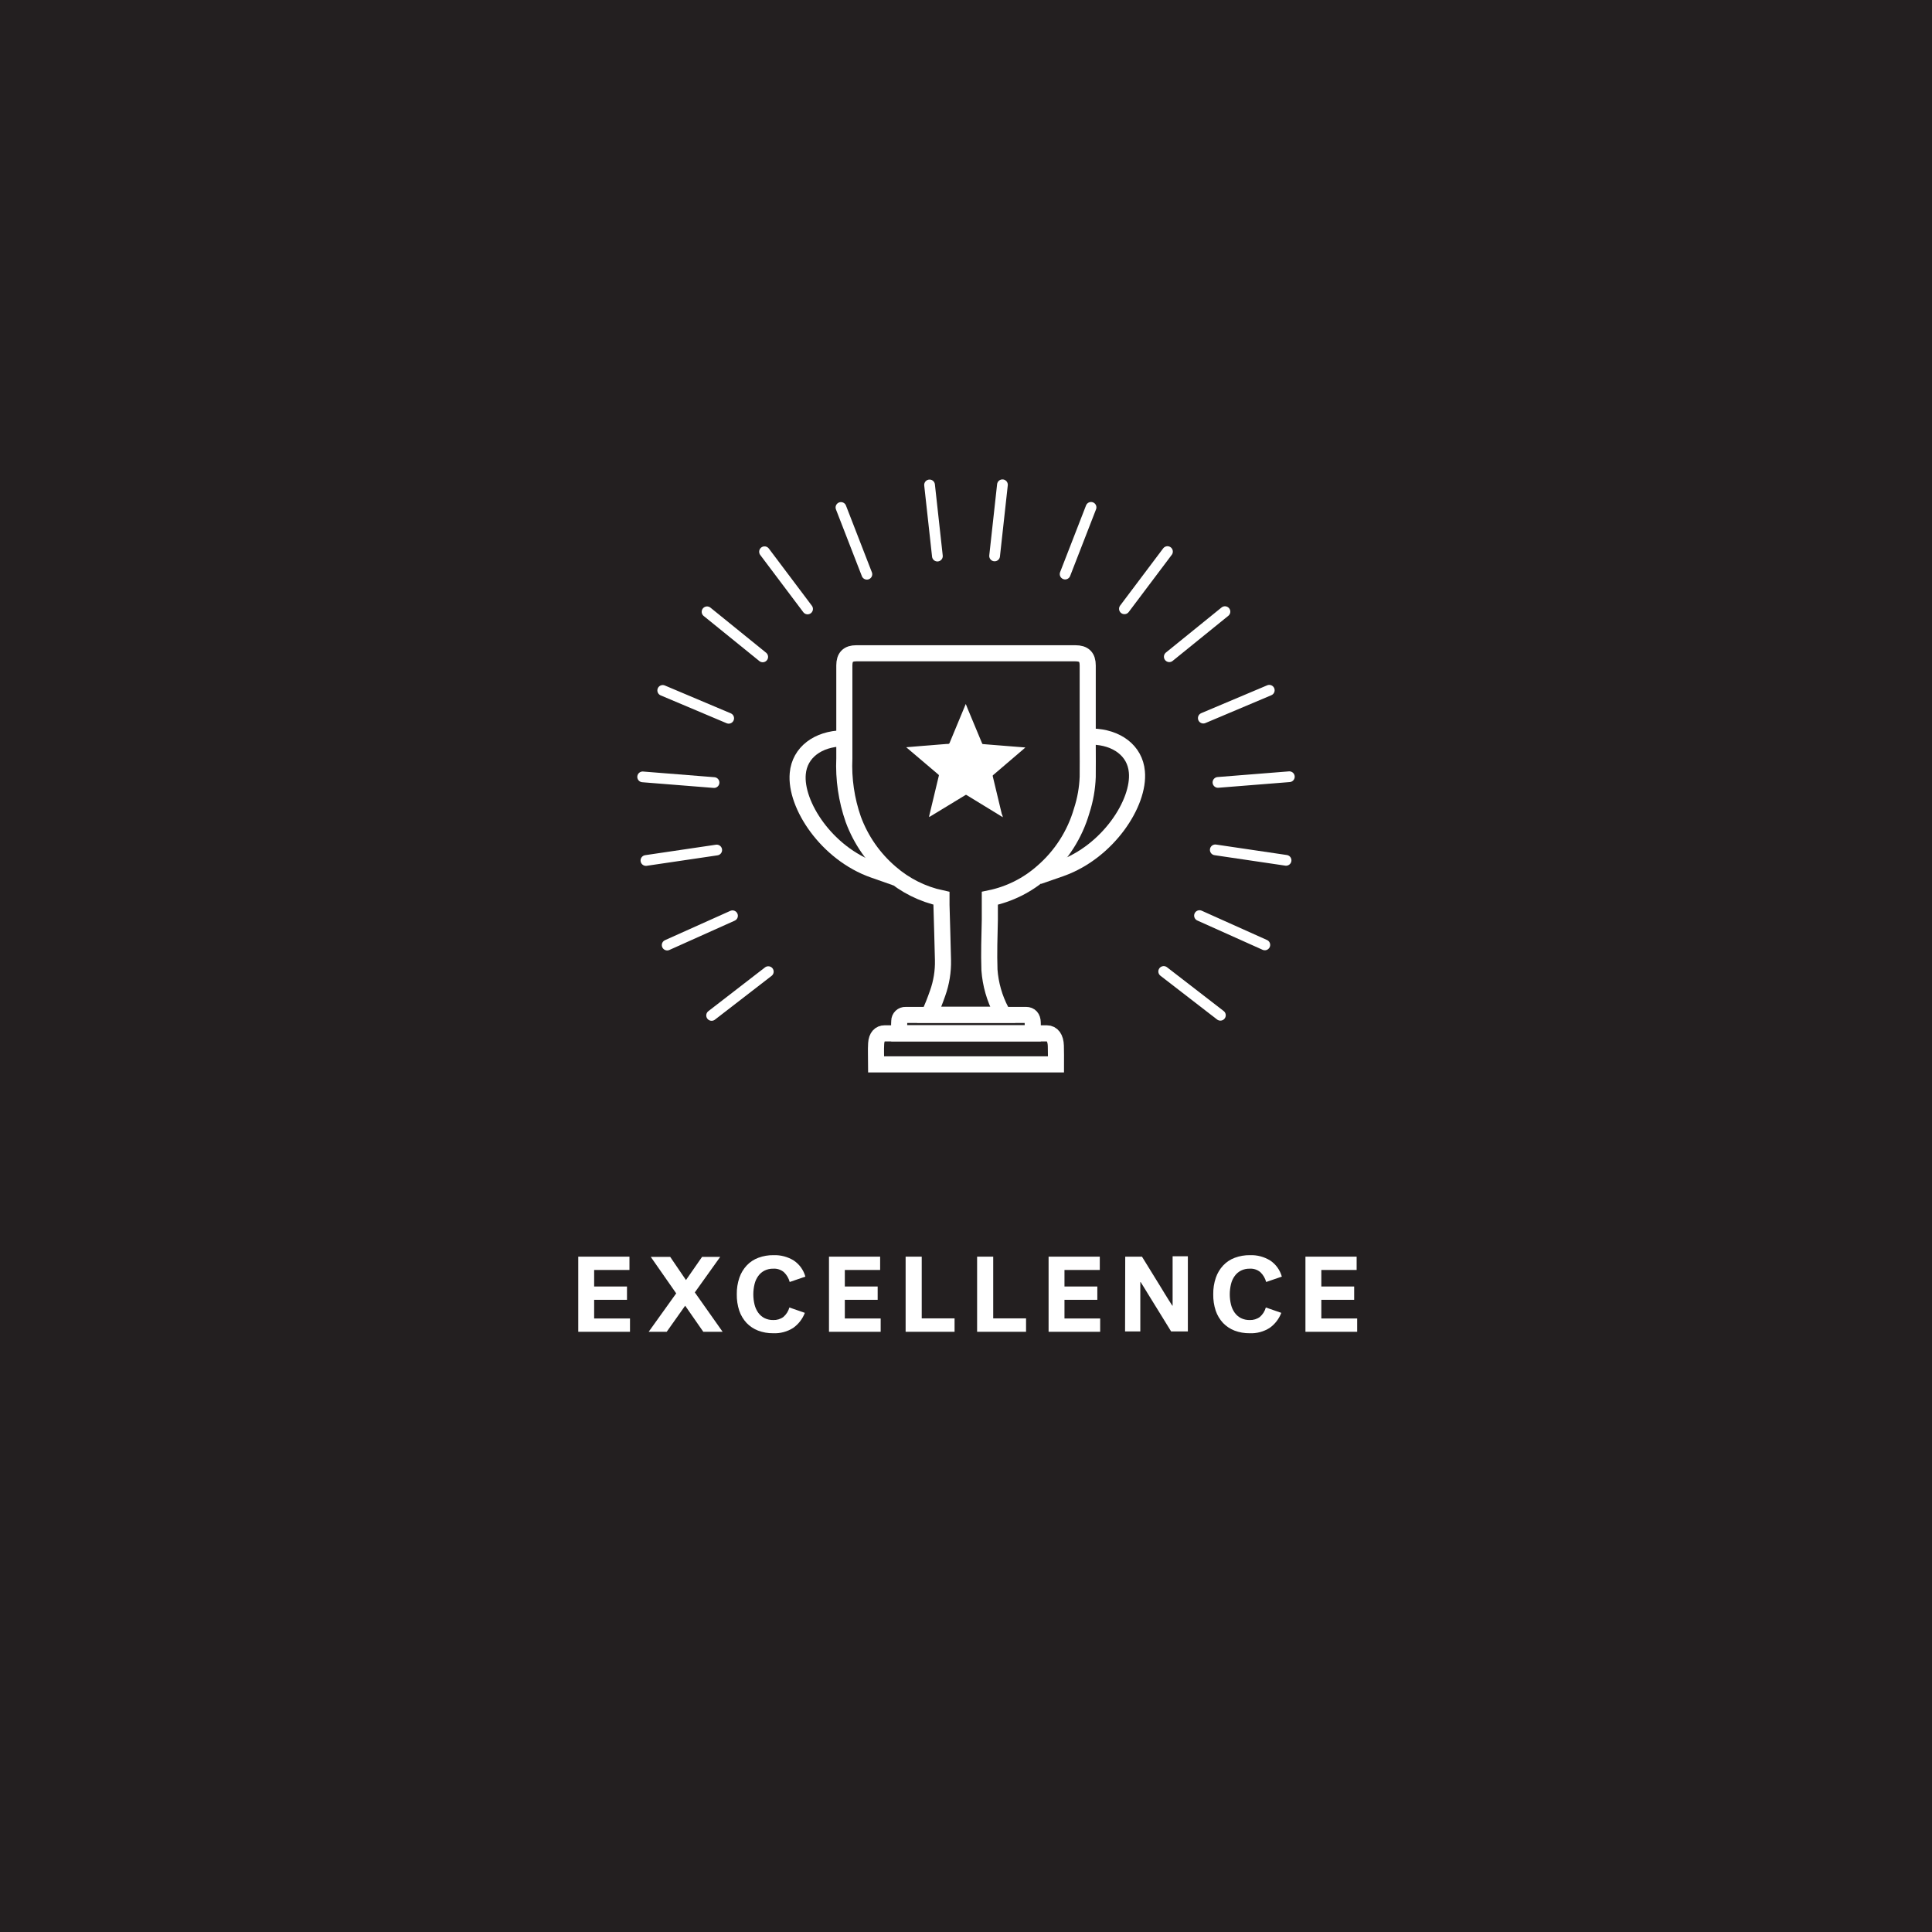
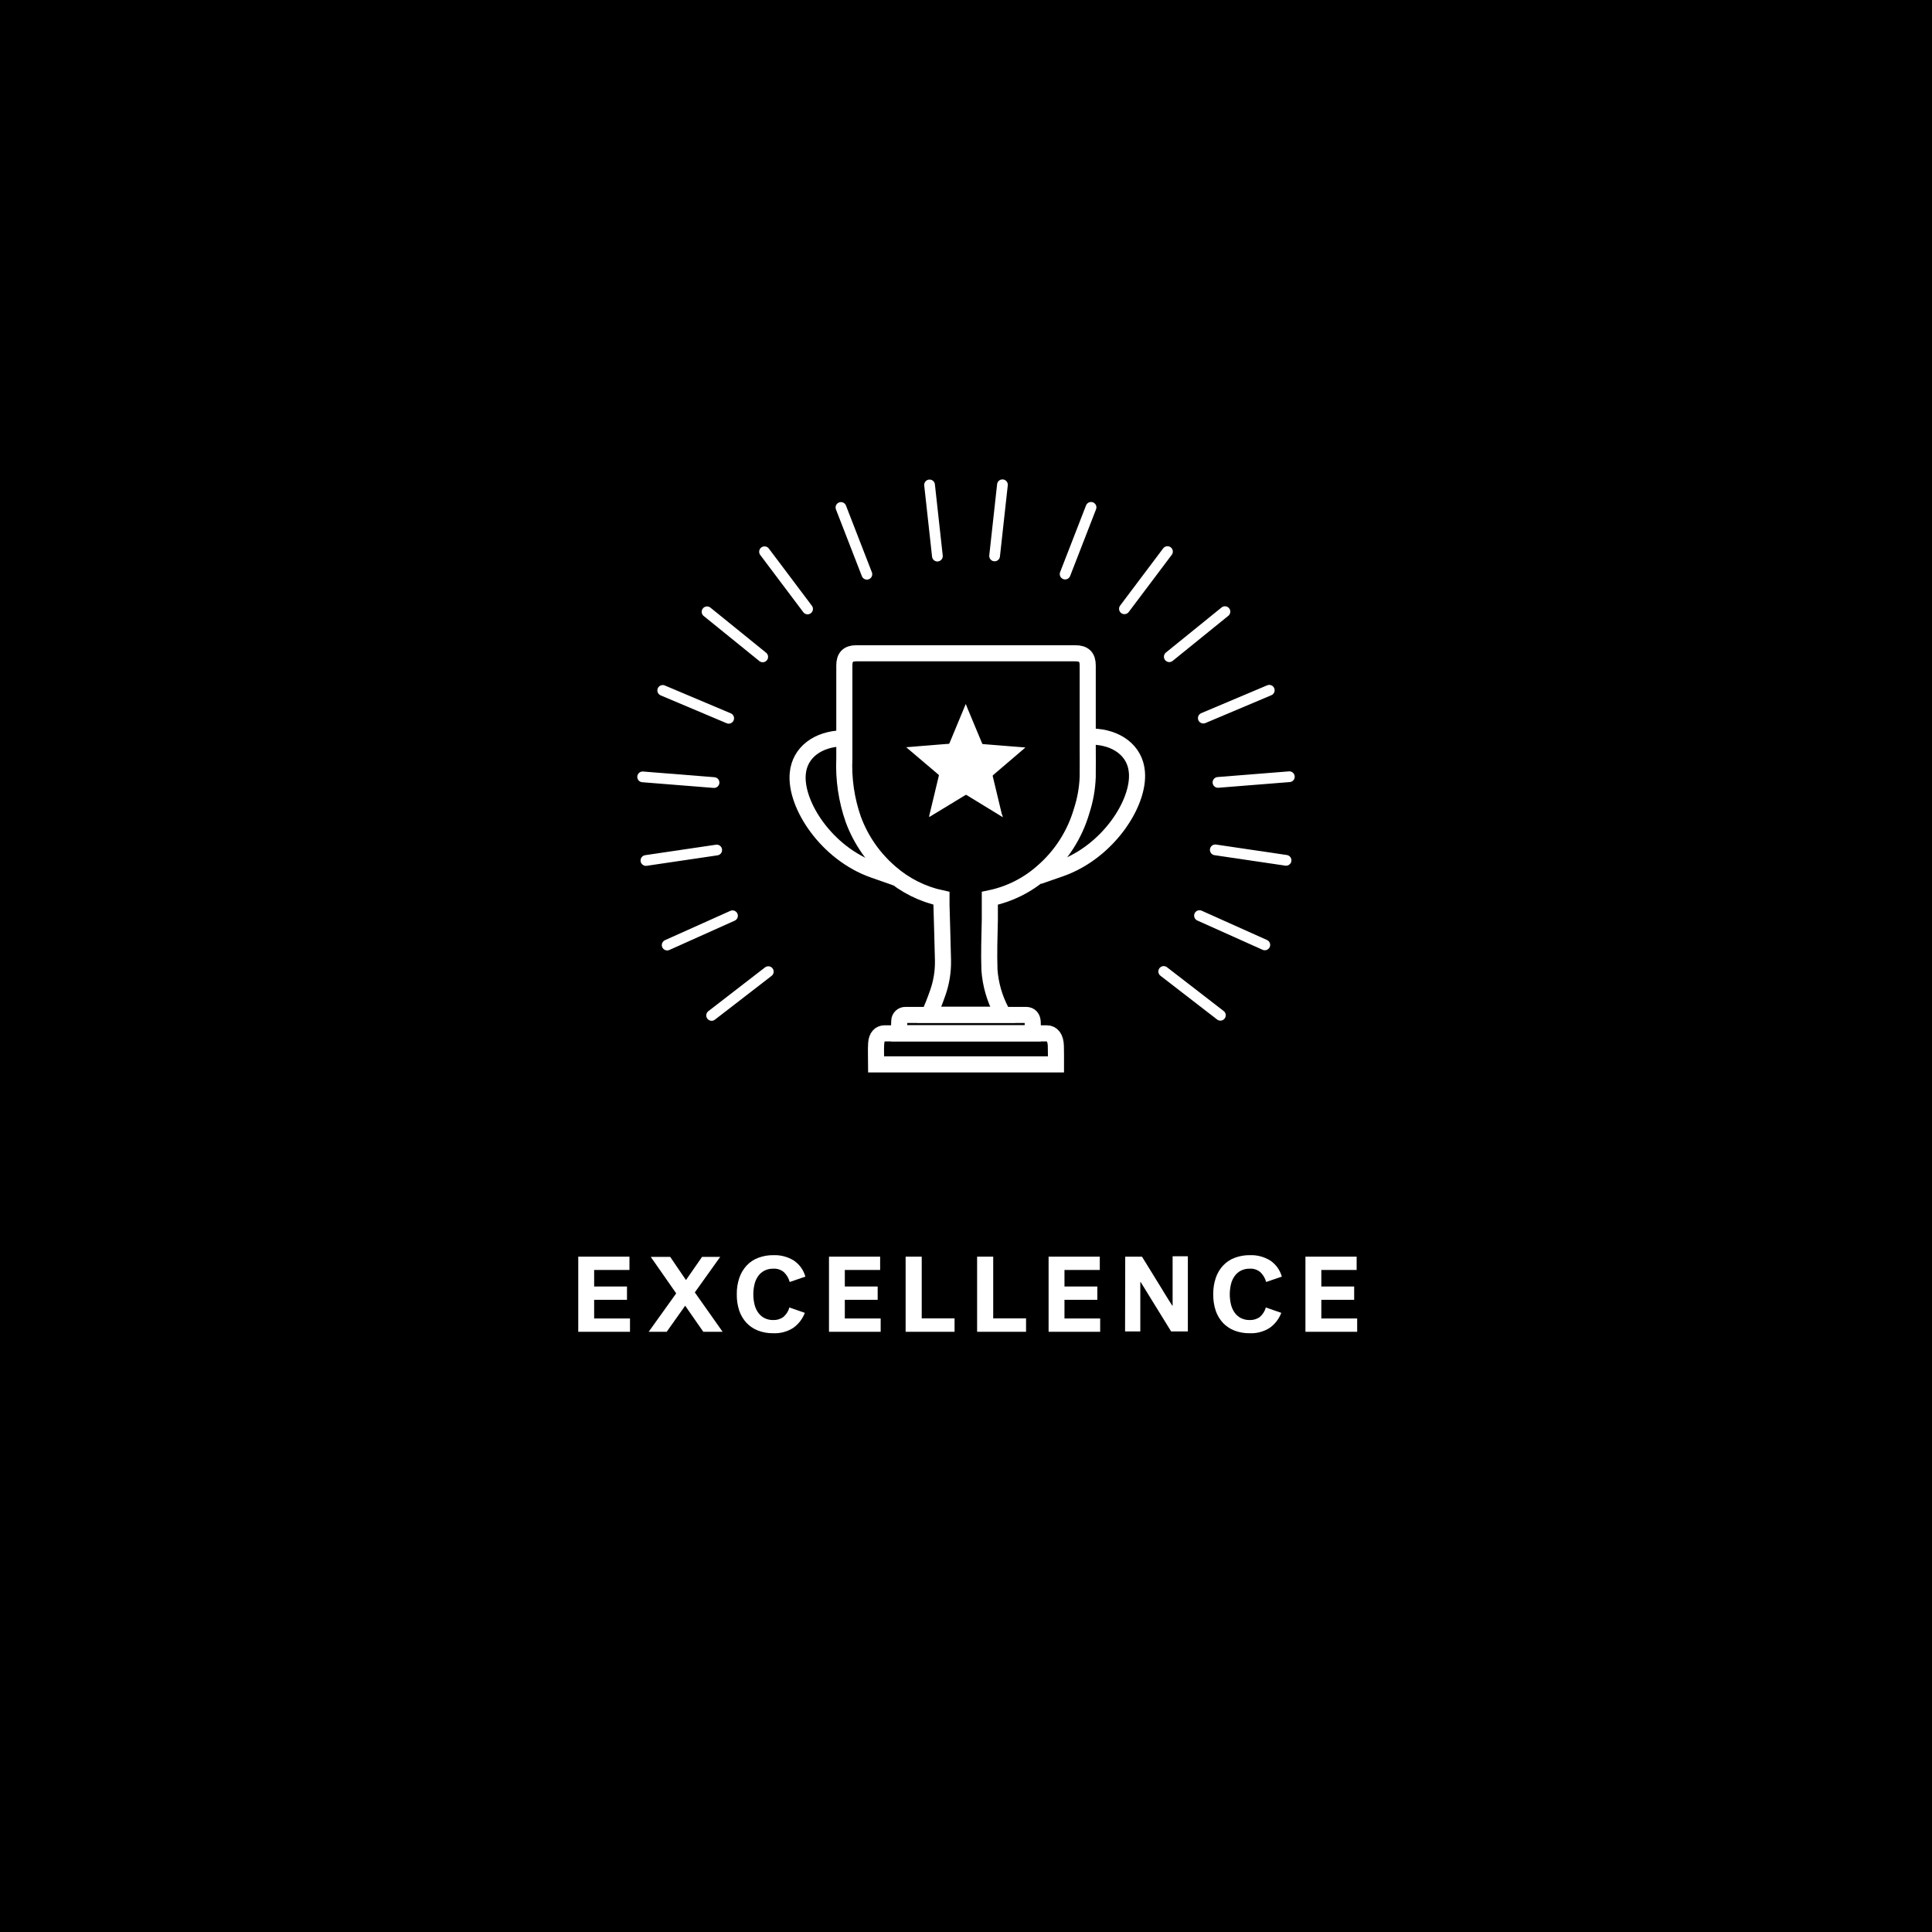
<svg xmlns="http://www.w3.org/2000/svg" viewBox="0 0 360 360">
  <defs>
-     <style>.cls-1{fill:#231f20;}.cls-2{fill:#fff;}.cls-3,.cls-4{fill:none;stroke:#fff;stroke-miterlimit:10;}.cls-3{stroke-width:3px;}.cls-4{stroke-linecap:round;stroke-width:2px;}</style>
+     <style>.cls-1{fill:#fff;}.cls-2,.cls-3{fill:none;stroke:#fff;stroke-miterlimit:10;}.cls-2{stroke-width:3px;}.cls-3{stroke-linecap:round;stroke-width:2px;}</style>
  </defs>
-   <g id="BACKGROUND">
-     <rect class="cls-1" width="360" height="360" />
+   <g id="Layer_6" data-name="Layer 6">
+     <rect width="360" height="360" />
  </g>
  <g id="LINE_ONE" data-name="LINE ONE">
-     <path class="cls-2" d="M107.75,248.16v-14h9.54v2.48h-6.58v3.08h6.12v2.48h-6.12v3.48h6.68v2.48Z" />
-     <path class="cls-2" d="M129.47,240.82l5.18,7.34h-3.6l-3.38-4.86-3.44,4.86h-3.36L126,241l-4.74-6.8h3.62l2.94,4.32,3-4.32h3.38Z" />
-     <path class="cls-2" d="M137.29,241.16a9.12,9.12,0,0,1,.48-3.07,6.39,6.39,0,0,1,1.37-2.29,5.64,5.64,0,0,1,2.16-1.43,7.82,7.82,0,0,1,2.85-.49,6.75,6.75,0,0,1,3.76,1,5.32,5.32,0,0,1,2.16,3l-2.92,1a3.92,3.92,0,0,0-1.08-1.83,2.82,2.82,0,0,0-2-.65,3.51,3.51,0,0,0-1.62.36,3.26,3.26,0,0,0-1.16,1,4.28,4.28,0,0,0-.69,1.51,8.09,8.09,0,0,0,0,3.83,4.45,4.45,0,0,0,.69,1.51,3.29,3.29,0,0,0,1.16,1,3.54,3.54,0,0,0,1.64.36,3,3,0,0,0,1.89-.58,3.57,3.57,0,0,0,1.11-1.76l2.88,1a6.07,6.07,0,0,1-2.16,2.8,6.42,6.42,0,0,1-3.76,1,7.7,7.7,0,0,1-2.79-.49,5.94,5.94,0,0,1-2.14-1.42,6.39,6.39,0,0,1-1.37-2.29A9.26,9.26,0,0,1,137.29,241.16Z" />
-     <path class="cls-2" d="M154.47,248.16v-14H164v2.48h-6.58v3.08h6.12v2.48h-6.12v3.48h6.68v2.48Z" />
-     <path class="cls-2" d="M168.75,234.16h3v11.5h6.12v2.5h-9.12Z" />
-     <path class="cls-2" d="M182.07,234.16h3v11.5h6.12v2.5h-9.12Z" />
-     <path class="cls-2" d="M195.39,248.16v-14h9.54v2.48h-6.58v3.08h6.12v2.48h-6.12v3.48H205v2.48Z" />
-     <path class="cls-2" d="M209.67,234.16h3.12l2.32,3.76c.44.7.8,1.29,1.08,1.75L217,241l.8,1.29.64,1h.06v-9.2h2.84v14h-3.12l-2.28-3.7-1.07-1.73c-.29-.46-.57-.92-.85-1.38l-.81-1.32c-.26-.42-.48-.78-.67-1.07h-.06v9.2h-2.84Z" />
-     <path class="cls-2" d="M226.07,241.16a9.12,9.12,0,0,1,.48-3.07,6.39,6.39,0,0,1,1.37-2.29,5.64,5.64,0,0,1,2.16-1.43,7.82,7.82,0,0,1,2.85-.49,6.75,6.75,0,0,1,3.76,1,5.32,5.32,0,0,1,2.16,3l-2.92,1a3.92,3.92,0,0,0-1.08-1.83,2.82,2.82,0,0,0-2-.65,3.51,3.51,0,0,0-1.62.36,3.26,3.26,0,0,0-1.16,1,4.28,4.28,0,0,0-.69,1.51,8.09,8.09,0,0,0,0,3.83,4.45,4.45,0,0,0,.69,1.51,3.29,3.29,0,0,0,1.16,1,3.54,3.54,0,0,0,1.64.36,3,3,0,0,0,1.89-.58,3.57,3.57,0,0,0,1.11-1.76l2.88,1a6.07,6.07,0,0,1-2.16,2.8,6.42,6.42,0,0,1-3.76,1,7.7,7.7,0,0,1-2.79-.49,5.94,5.94,0,0,1-2.14-1.42,6.39,6.39,0,0,1-1.37-2.29A9.26,9.26,0,0,1,226.07,241.16Z" />
-     <path class="cls-2" d="M243.25,248.16v-14h9.54v2.48h-6.58v3.08h6.12v2.48h-6.12v3.48h6.68v2.48Z" />
+     <path class="cls-1" d="M107.75,248.16v-14h9.54v2.48h-6.58v3.08h6.12v2.48h-6.12v3.48h6.68v2.48Z" />
+     <path class="cls-1" d="M129.47,240.82l5.18,7.34h-3.6l-3.38-4.86-3.44,4.86h-3.36L126,241l-4.74-6.8h3.62l2.94,4.32,3-4.32h3.38Z" />
+     <path class="cls-1" d="M137.29,241.16a9.12,9.12,0,0,1,.48-3.07,6.39,6.39,0,0,1,1.37-2.29,5.64,5.64,0,0,1,2.16-1.43,7.82,7.82,0,0,1,2.85-.49,6.75,6.75,0,0,1,3.76,1,5.32,5.32,0,0,1,2.16,3l-2.92,1a3.92,3.92,0,0,0-1.08-1.83,2.82,2.82,0,0,0-2-.65,3.51,3.51,0,0,0-1.62.36,3.26,3.26,0,0,0-1.16,1,4.28,4.28,0,0,0-.69,1.51,8.09,8.09,0,0,0,0,3.83,4.45,4.45,0,0,0,.69,1.51,3.29,3.29,0,0,0,1.16,1,3.54,3.54,0,0,0,1.64.36,3,3,0,0,0,1.89-.58,3.57,3.57,0,0,0,1.11-1.76l2.88,1a6.07,6.07,0,0,1-2.16,2.8,6.42,6.42,0,0,1-3.76,1,7.7,7.7,0,0,1-2.79-.49,5.94,5.94,0,0,1-2.14-1.42,6.39,6.39,0,0,1-1.37-2.29A9.26,9.26,0,0,1,137.29,241.16Z" />
+     <path class="cls-1" d="M154.47,248.16v-14H164v2.48h-6.58v3.08h6.12v2.48h-6.12v3.48h6.68v2.48Z" />
+     <path class="cls-1" d="M168.75,234.16h3v11.5h6.12v2.5h-9.12Z" />
+     <path class="cls-1" d="M182.07,234.16h3v11.5h6.12v2.5h-9.12Z" />
+     <path class="cls-1" d="M195.39,248.16v-14h9.54v2.48h-6.58v3.08h6.12v2.48h-6.12v3.48H205v2.48Z" />
+     <path class="cls-1" d="M209.67,234.16h3.12l2.32,3.76c.44.7.8,1.29,1.08,1.75L217,241l.8,1.29.64,1h.06v-9.2h2.84v14h-3.12l-2.28-3.7-1.07-1.73c-.29-.46-.57-.92-.85-1.38l-.81-1.32c-.26-.42-.48-.78-.67-1.07h-.06v9.2h-2.84Z" />
+     <path class="cls-1" d="M226.07,241.16a9.12,9.12,0,0,1,.48-3.07,6.39,6.39,0,0,1,1.37-2.29,5.64,5.64,0,0,1,2.16-1.43,7.82,7.82,0,0,1,2.85-.49,6.75,6.75,0,0,1,3.76,1,5.32,5.32,0,0,1,2.16,3l-2.92,1a3.92,3.92,0,0,0-1.08-1.83,2.82,2.82,0,0,0-2-.65,3.51,3.51,0,0,0-1.62.36,3.26,3.26,0,0,0-1.16,1,4.28,4.28,0,0,0-.69,1.51,8.09,8.09,0,0,0,0,3.83,4.45,4.45,0,0,0,.69,1.51,3.29,3.29,0,0,0,1.16,1,3.54,3.54,0,0,0,1.64.36,3,3,0,0,0,1.89-.58,3.57,3.57,0,0,0,1.11-1.76l2.88,1a6.07,6.07,0,0,1-2.16,2.8,6.42,6.42,0,0,1-3.76,1,7.7,7.7,0,0,1-2.79-.49,5.94,5.94,0,0,1-2.14-1.42,6.39,6.39,0,0,1-1.37-2.29A9.26,9.26,0,0,1,226.07,241.16Z" />
+     <path class="cls-1" d="M243.25,248.16v-14h9.54v2.48h-6.58v3.08h6.12v2.48h-6.12v3.48h6.68v2.48Z" />
  </g>
  <g id="ICON">
-     <path class="cls-3" d="M202.68,139v-15c0-1.57-.7-2.27-2.29-2.27q-10.2,0-20.39,0H159.55c-1.53,0-2.22.71-2.22,2.26,0,5.77,0,11.54,0,17.3A30.38,30.38,0,0,0,159,152.69a24,24,0,0,0,6.92,9.93,21.3,21.3,0,0,0,9.51,4.76c0,.42,0,.83,0,1.25.09,3.42.21,6.84.28,10.27a17.15,17.15,0,0,1-1,6.18c-.47,1.35-1,2.68-1.56,4h13.72l-.31-.69a19.41,19.41,0,0,1-2.19-7.66c-.11-3.11,0-6.23.07-9.35,0-1.36,0-2.72,0-4a21.26,21.26,0,0,0,9.78-4.88,23.79,23.79,0,0,0,7.34-11.43,23.06,23.06,0,0,0,1.12-6.32C202.71,142.85,202.68,140.91,202.68,139Z" />
-     <path class="cls-3" d="M192.45,192.54H167.57c0-.79-.06-1.55,0-2.3a1.12,1.12,0,0,1,1.17-1.12h22.46c.76,0,1.21.5,1.23,1.37C192.46,191.15,192.45,191.82,192.45,192.54Z" />
-     <path class="cls-3" d="M196.76,198.33h-33.5c0-1.33-.08-2.62,0-3.89s.7-1.89,1.57-1.89q15.12,0,30.24,0c1,0,1.63.85,1.67,2.32C196.78,196,196.76,197.12,196.76,198.33Z" />
-     <path class="cls-2" d="M186.86,152.28l-.37-.23-6.36-3.89a.21.21,0,0,0-.26,0l-6.58,4-.15.08c0-.08,0-.14,0-.19l1.8-7.51a.16.16,0,0,0-.06-.19l-5.89-5s-.07-.07-.13-.11l.84-.07,1.89-.16,1.54-.12,1.83-.15,1.5-.12a1.28,1.28,0,0,1,.19,0c.18,0,.25-.07.31-.23l2.94-7.08a.81.81,0,0,0,.06-.13l.4,1,2.65,6.36a.14.14,0,0,0,.15.11l1.86.15,1.51.12,1.86.15,1.52.12,1.15.09-.23.21-5.79,4.95a.16.16,0,0,0-.06.18c.56,2.36,1.13,4.71,1.69,7.06C186.76,151.83,186.81,152,186.86,152.28Z" />
-     <path class="cls-3" d="M157,137.58c-4.58.1-8,2.61-8.35,6.57-.54,5.79,5.4,14.89,14.14,17.95l4.19,1.47" />
-     <path class="cls-3" d="M203.5,137.25c4.57.1,8,2.61,8.34,6.57.55,5.79-5.39,14.89-14.13,18l-4.2,1.46" />
-     <line class="cls-4" x1="185.33" y1="103.59" x2="186.79" y2="90.33" />
-     <line class="cls-4" x1="198.47" y1="106.97" x2="203.3" y2="94.54" />
-     <line class="cls-4" x1="209.52" y1="113.44" x2="217.54" y2="102.78" />
-     <line class="cls-4" x1="217.88" y1="122.37" x2="228.25" y2="113.97" />
-     <line class="cls-4" x1="224.22" y1="133.81" x2="236.51" y2="128.62" />
-     <line class="cls-4" x1="226.95" y1="145.79" x2="240.25" y2="144.73" />
-     <line class="cls-4" x1="226.45" y1="158.36" x2="239.64" y2="160.31" />
-     <line class="cls-4" x1="223.51" y1="170.61" x2="235.68" y2="176.07" />
-     <line class="cls-4" x1="216.84" y1="181.02" x2="227.4" y2="189.18" />
-     <line class="cls-4" x1="174.67" y1="103.62" x2="173.21" y2="90.36" />
-     <line class="cls-4" x1="161.53" y1="107" x2="156.7" y2="94.56" />
-     <line class="cls-4" x1="150.48" y1="113.47" x2="142.46" y2="102.81" />
-     <line class="cls-4" x1="142.12" y1="122.4" x2="131.75" y2="114" />
-     <line class="cls-4" x1="135.78" y1="133.84" x2="123.49" y2="128.65" />
-     <line class="cls-4" x1="133.05" y1="145.82" x2="119.75" y2="144.76" />
-     <line class="cls-4" x1="133.55" y1="158.39" x2="120.36" y2="160.34" />
-     <line class="cls-4" x1="136.49" y1="170.64" x2="124.32" y2="176.1" />
-     <line class="cls-4" x1="143.16" y1="181.05" x2="132.6" y2="189.21" />
+     <path class="cls-2" d="M202.68,139v-15c0-1.57-.7-2.27-2.29-2.27q-10.2,0-20.39,0H159.55c-1.53,0-2.22.71-2.22,2.26,0,5.77,0,11.54,0,17.3A30.38,30.38,0,0,0,159,152.69a24,24,0,0,0,6.92,9.93,21.3,21.3,0,0,0,9.51,4.76c0,.42,0,.83,0,1.25.09,3.42.21,6.84.28,10.27a17.15,17.15,0,0,1-1,6.18c-.47,1.35-1,2.68-1.56,4h13.72l-.31-.69a19.41,19.41,0,0,1-2.19-7.66c-.11-3.11,0-6.23.07-9.35,0-1.36,0-2.72,0-4a21.26,21.26,0,0,0,9.78-4.88,23.79,23.79,0,0,0,7.34-11.43,23.06,23.06,0,0,0,1.12-6.32C202.71,142.85,202.68,140.91,202.68,139Z" />
+     <path class="cls-2" d="M192.45,192.54H167.57c0-.79-.06-1.55,0-2.3a1.12,1.12,0,0,1,1.17-1.12h22.46c.76,0,1.21.5,1.23,1.37C192.46,191.15,192.45,191.82,192.45,192.54Z" />
+     <path class="cls-2" d="M196.76,198.33h-33.5c0-1.33-.08-2.62,0-3.89s.7-1.89,1.57-1.89q15.12,0,30.24,0c1,0,1.63.85,1.67,2.32C196.78,196,196.76,197.12,196.76,198.33Z" />
+     <path class="cls-1" d="M186.86,152.28l-.37-.23-6.36-3.89a.21.21,0,0,0-.26,0l-6.58,4-.15.08c0-.08,0-.14,0-.19l1.8-7.51a.16.16,0,0,0-.06-.19l-5.89-5s-.07-.07-.13-.11l.84-.07,1.89-.16,1.54-.12,1.83-.15,1.5-.12a1.28,1.28,0,0,1,.19,0c.18,0,.25-.07.31-.23l2.94-7.08a.81.81,0,0,0,.06-.13l.4,1,2.65,6.36a.14.14,0,0,0,.15.11l1.86.15,1.51.12,1.86.15,1.52.12,1.15.09-.23.21-5.79,4.95a.16.16,0,0,0-.06.18c.56,2.36,1.13,4.71,1.69,7.06C186.76,151.83,186.81,152,186.86,152.28Z" />
+     <path class="cls-2" d="M157,137.58c-4.58.1-8,2.61-8.35,6.57-.54,5.79,5.4,14.89,14.14,17.95l4.19,1.47" />
+     <path class="cls-2" d="M203.5,137.25c4.57.1,8,2.61,8.34,6.57.55,5.79-5.39,14.89-14.13,18l-4.2,1.46" />
+     <line class="cls-3" x1="185.33" y1="103.59" x2="186.79" y2="90.33" />
+     <line class="cls-3" x1="198.47" y1="106.97" x2="203.3" y2="94.54" />
+     <line class="cls-3" x1="209.52" y1="113.44" x2="217.54" y2="102.78" />
+     <line class="cls-3" x1="217.88" y1="122.37" x2="228.25" y2="113.97" />
+     <line class="cls-3" x1="224.22" y1="133.81" x2="236.51" y2="128.62" />
+     <line class="cls-3" x1="226.95" y1="145.79" x2="240.25" y2="144.73" />
+     <line class="cls-3" x1="226.45" y1="158.36" x2="239.64" y2="160.31" />
+     <line class="cls-3" x1="223.51" y1="170.61" x2="235.68" y2="176.07" />
+     <line class="cls-3" x1="216.84" y1="181.02" x2="227.4" y2="189.18" />
+     <line class="cls-3" x1="174.67" y1="103.62" x2="173.21" y2="90.36" />
+     <line class="cls-3" x1="161.53" y1="107" x2="156.7" y2="94.56" />
+     <line class="cls-3" x1="150.48" y1="113.47" x2="142.46" y2="102.81" />
+     <line class="cls-3" x1="142.12" y1="122.4" x2="131.75" y2="114" />
+     <line class="cls-3" x1="135.78" y1="133.84" x2="123.49" y2="128.65" />
+     <line class="cls-3" x1="133.05" y1="145.82" x2="119.75" y2="144.76" />
+     <line class="cls-3" x1="133.55" y1="158.39" x2="120.36" y2="160.34" />
+     <line class="cls-3" x1="136.49" y1="170.64" x2="124.32" y2="176.1" />
+     <line class="cls-3" x1="143.16" y1="181.05" x2="132.6" y2="189.21" />
  </g>
</svg>
